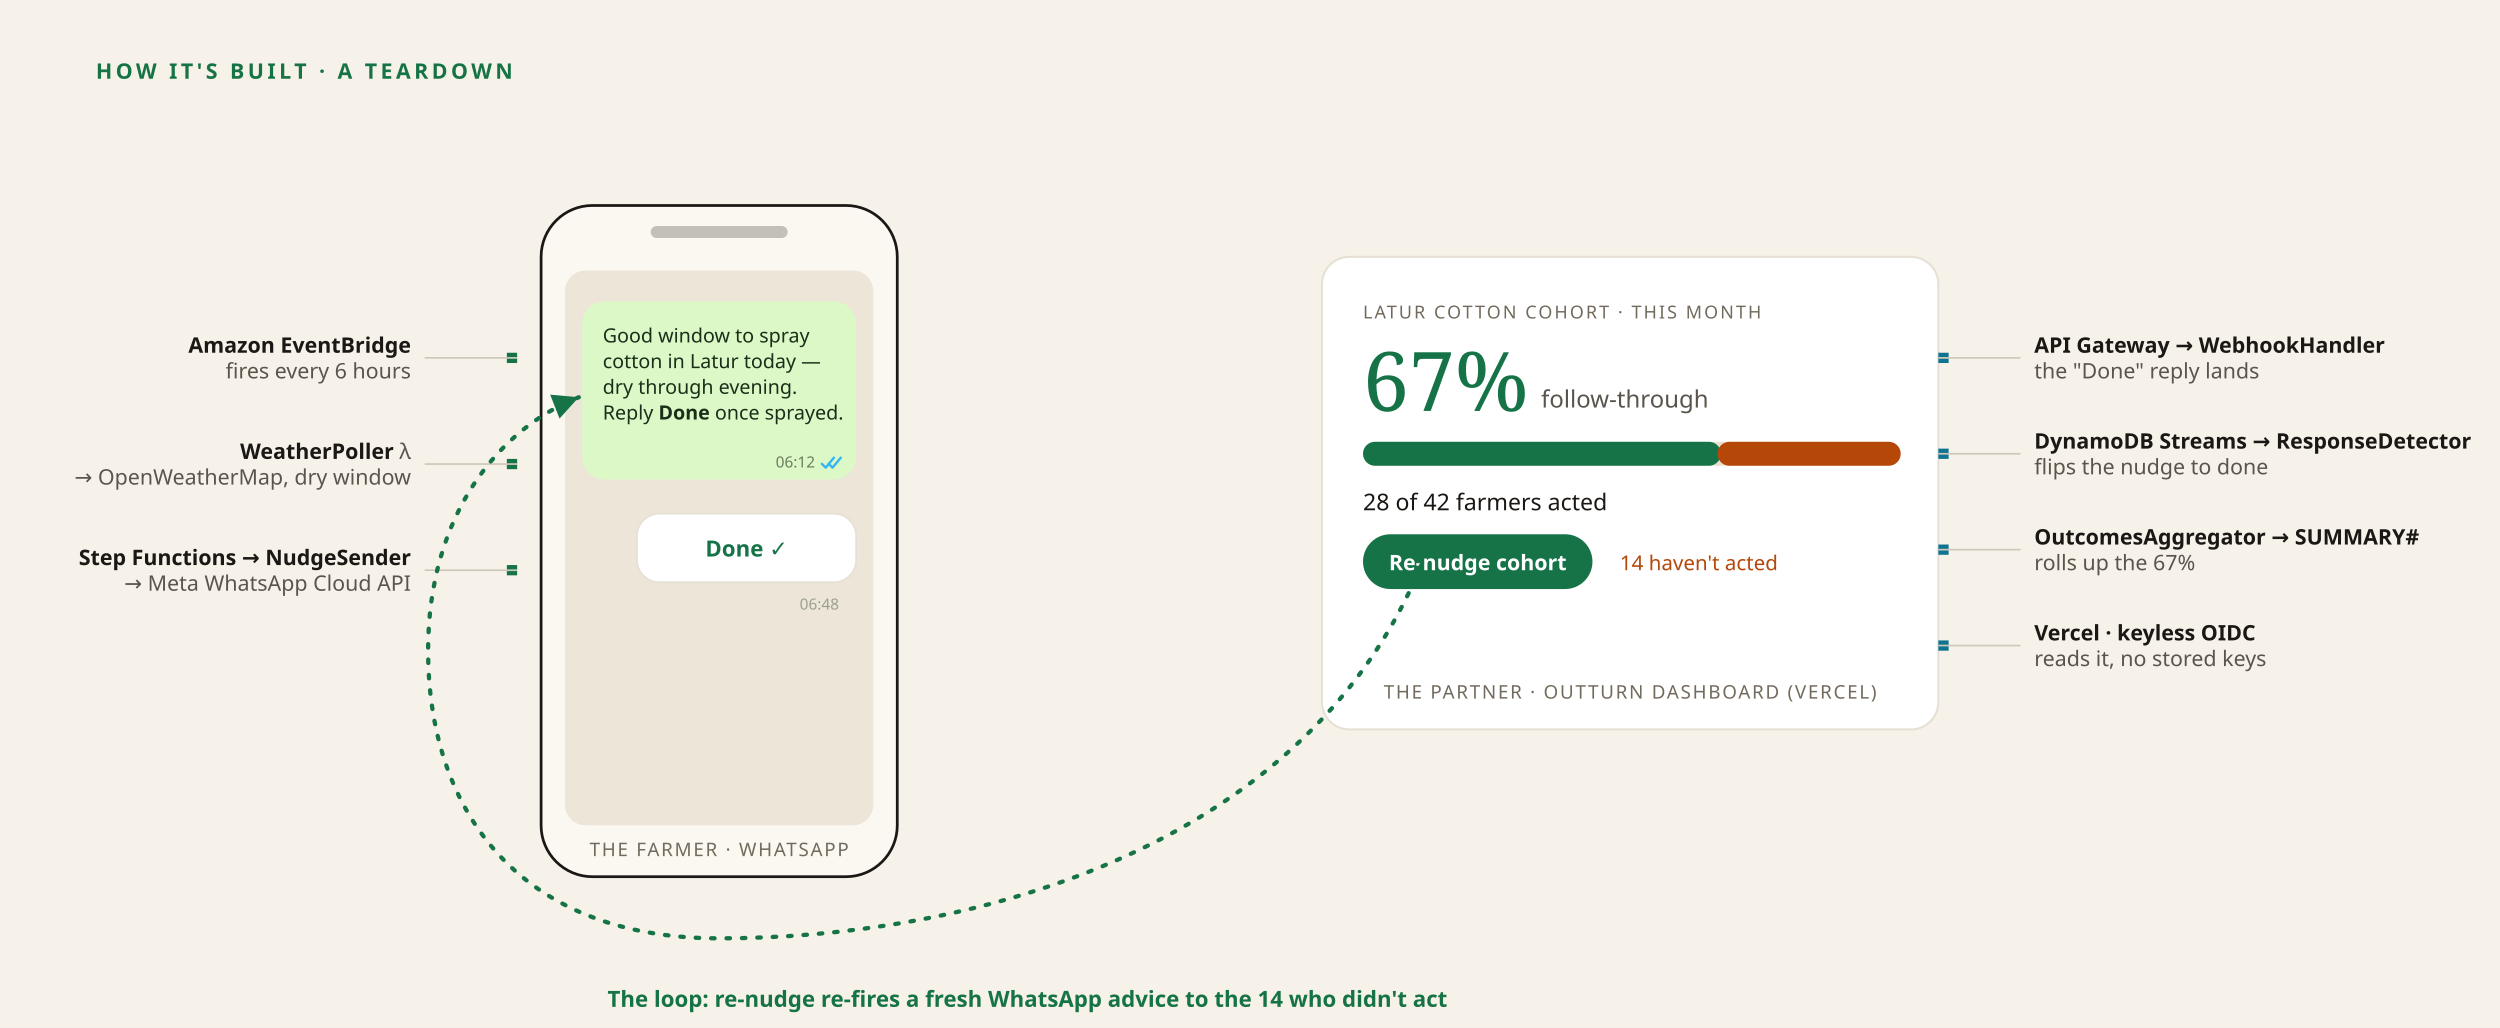
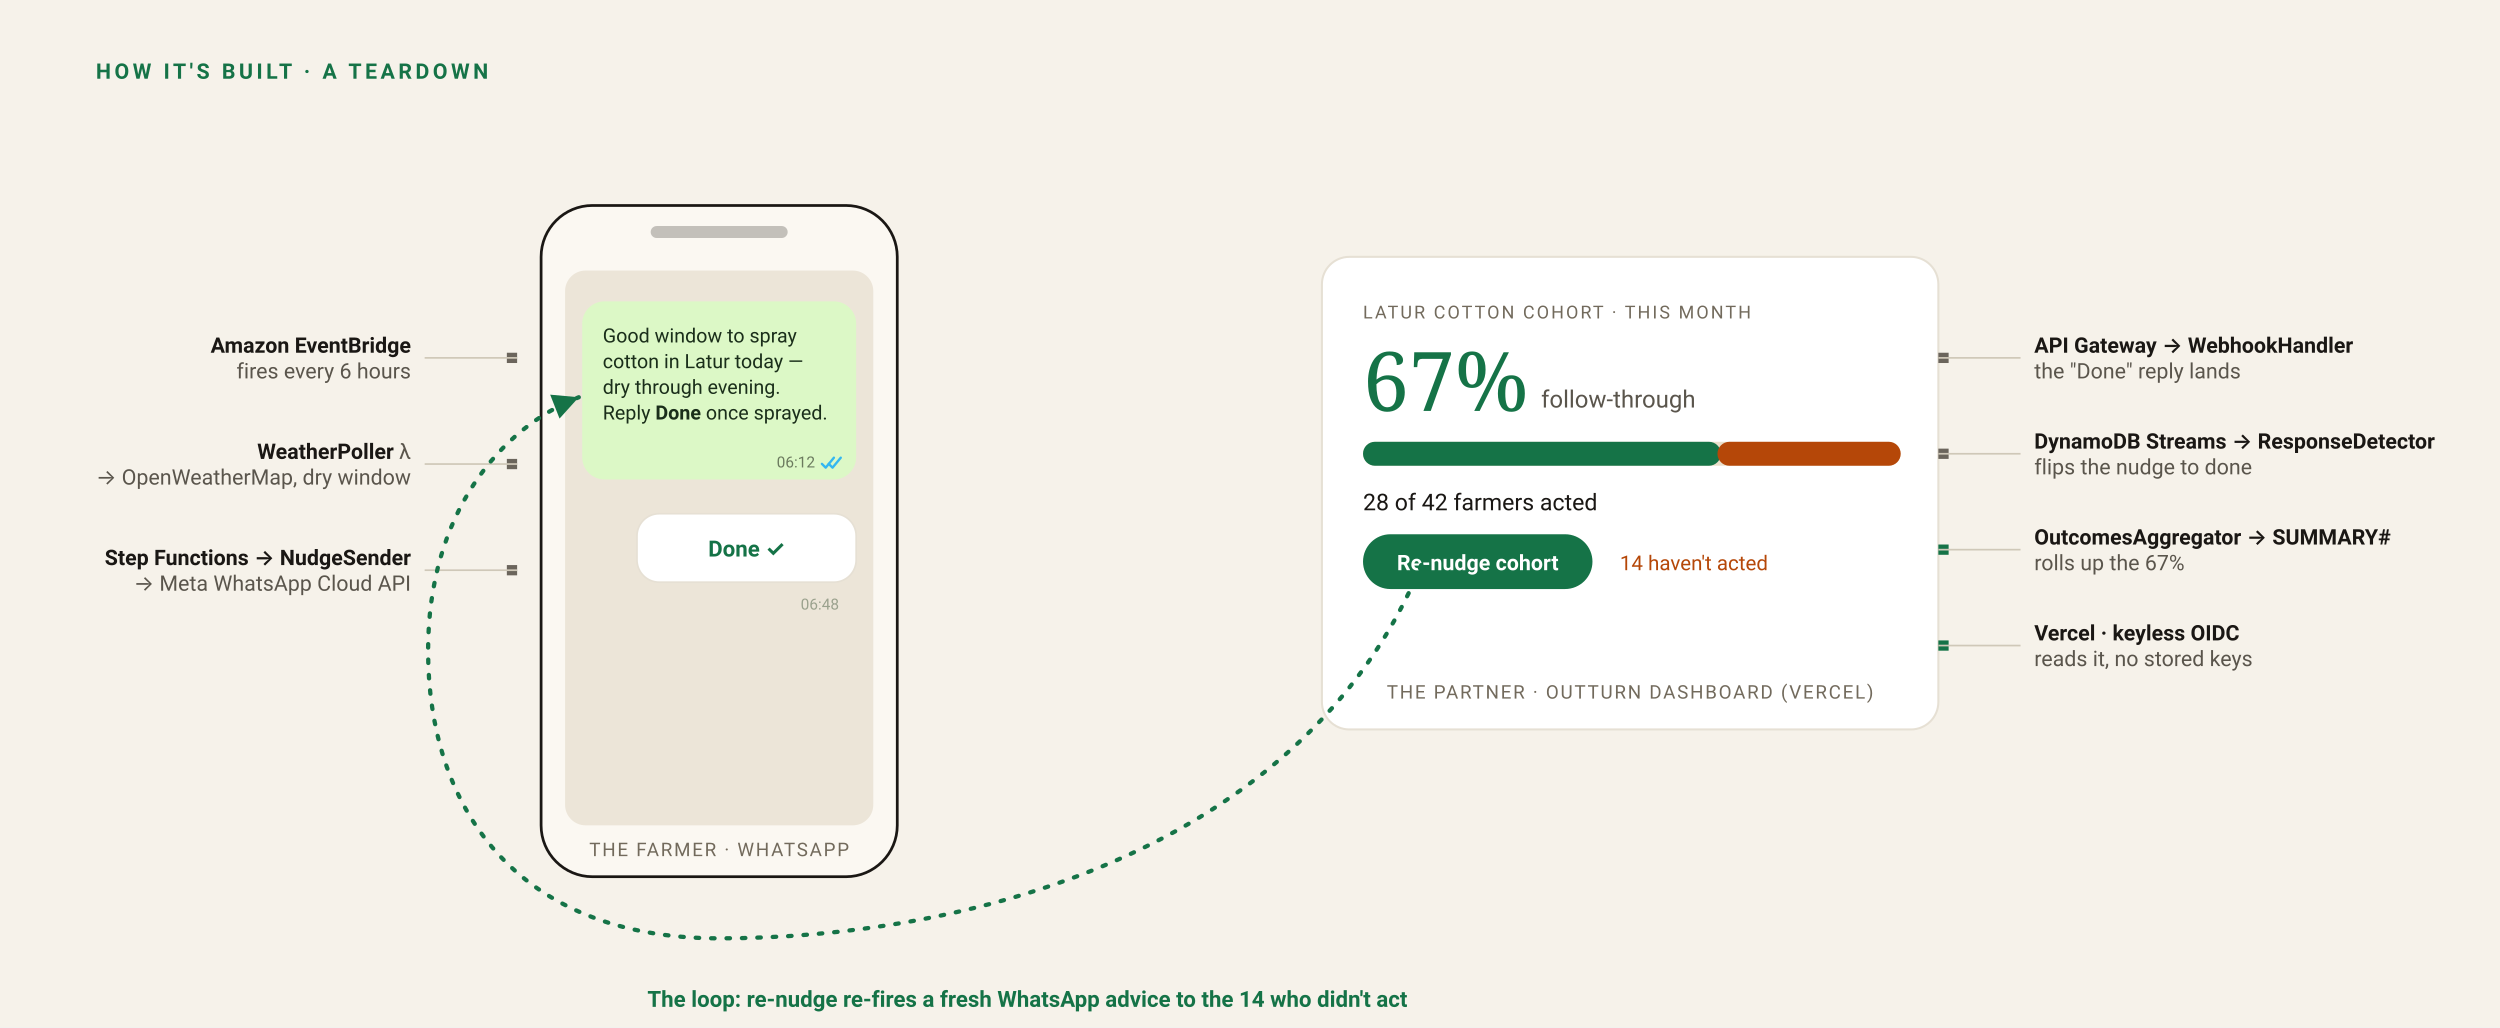
- <svg xmlns="http://www.w3.org/2000/svg" viewBox="0 0 1460 600" role="img" aria-label="Teardown: the real WhatsApp thread and Outturn dashboard with each AWS, Vercel and Meta service labelled on the touchpoint it acts on, and a green re-nudge loop." style="display:block;width:100%;min-width:980px;height:auto" font-family="system-ui, sans-serif">
+ <svg xmlns="http://www.w3.org/2000/svg" viewBox="0 0 1460 600" role="img" aria-label="Teardown: the real WhatsApp thread and Outturn dashboard with each AWS, Vercel and Meta service labelled on the touchpoint it acts on, and a green re-nudge loop." style="display:block;width:100%;min-width:980px;height:auto" font-family="system-ui, -apple-system, Segoe UI, Roboto, sans-serif">
  <defs>
    <marker id="td-ah" markerWidth="9" markerHeight="9" refX="6" refY="3" orient="auto">
      <path d="M0,0 L6,3 L0,6 Z" fill="#157347" />
    </marker>
  </defs>
  <rect x="0" y="0" width="1460" height="600" fill="#F6F2EA" />
  <text x="56" y="46" fill="#157347" font-size="12.5" letter-spacing="2" font-weight="600">HOW IT'S BUILT · A TEARDOWN</text>
  <g font-size="12.5" fill="#5A554C" text-anchor="end">
-     <rect x="296" y="206" width="6" height="6" fill="#157347" />
+     <rect x="296" y="206" width="6" height="6" fill="#6B655C" />
    <line x1="302" y1="209" x2="248" y2="209" stroke="#CFC8B8" />
    <text x="240" y="206">
      <tspan font-weight="600" fill="#1A1714">Amazon EventBridge</tspan>
    </text>
    <text x="240" y="221">fires every 6 hours</text>
-     <rect x="296" y="268" width="6" height="6" fill="#157347" />
+     <rect x="296" y="268" width="6" height="6" fill="#6B655C" />
    <line x1="302" y1="271" x2="248" y2="271" stroke="#CFC8B8" />
    <text x="240" y="268">
      <tspan font-weight="600" fill="#1A1714">WeatherPoller</tspan> λ</text>
    <text x="240" y="283">→ OpenWeatherMap, dry window</text>
-     <rect x="296" y="330" width="6" height="6" fill="#157347" />
+     <rect x="296" y="330" width="6" height="6" fill="#6B655C" />
    <line x1="302" y1="333" x2="248" y2="333" stroke="#CFC8B8" />
    <text x="240" y="330">
      <tspan font-weight="600" fill="#1A1714">Step Functions → NudgeSender</tspan>
    </text>
    <text x="240" y="345">→ Meta WhatsApp Cloud API</text>
  </g>
  <rect x="316" y="120" width="208" height="392" rx="30" fill="#FBF8F2" stroke="#1A1714" stroke-width="1.6" />
  <rect x="380" y="132" width="80" height="7" rx="3.5" fill="#1A1714" opacity="0.25" />
  <rect x="330" y="158" width="180" height="324" rx="12" fill="#ECE5D8" />
  <rect x="340" y="176" width="160" height="104" rx="13" fill="#DCF8C6" />
  <text x="352" y="200" font-size="11.5" fill="#1a2e1a">
    <tspan x="352" dy="0">Good window to spray</tspan>
    <tspan x="352" dy="15">cotton in Latur today —</tspan>
    <tspan x="352" dy="15">dry through evening.</tspan>
    <tspan x="352" dy="15">Reply <tspan font-weight="700">Done</tspan> once sprayed.</tspan>
  </text>
  <text x="476" y="273" font-size="9" fill="#6b7a5e" text-anchor="end">06:12</text>
  <g transform="translate(480 268.5)" stroke="#34B7F1" stroke-width="1.4" fill="none" stroke-linecap="round" stroke-linejoin="round">
    <path d="M0 2.4 L2.2 4.6 L7 -1.2" />
    <path d="M4 2.4 L6.2 4.6 L11 -1.2" />
  </g>
  <rect x="372" y="300" width="128" height="40" rx="13" fill="#FFFFFF" stroke="#E6E0D4" />
  <text x="436" y="325" font-size="13" fill="#157347" font-weight="700" text-anchor="middle">Done ✓</text>
  <text x="490" y="356" font-size="9" fill="#9aa18d" text-anchor="end">06:48</text>
  <text x="420" y="500" font-size="11" fill="#726A5C" text-anchor="middle" letter-spacing="1">THE FARMER · WHATSAPP</text>
  <rect x="772" y="150" width="360" height="276" rx="16" fill="#FFFFFF" stroke="#E6E0D4" stroke-width="1.2" />
  <text x="796" y="186" font-size="10.5" fill="#726A5C" letter-spacing="1.2">LATUR COTTON COHORT · THIS MONTH</text>
  <text x="796" y="240" font-size="48" font-family="Georgia, serif" font-weight="500" fill="#157347">67%</text>
  <text x="900" y="238" font-size="14" fill="#5A554C">follow-through</text>
  <rect x="796" y="258" width="314" height="14" rx="7" fill="#EADFCB" />
  <rect x="796" y="258" width="209" height="14" rx="7" fill="#157347" />
  <rect x="1003" y="258" width="107" height="14" rx="7" fill="#B54708" />
  <text x="796" y="298" font-size="13.5" fill="#1A1714">28 of 42 farmers acted</text>
  <rect x="796" y="312" width="134" height="32" rx="16" fill="#157347" />
  <text x="863" y="333" font-size="12.5" fill="#FFFFFF" font-weight="600" text-anchor="middle">Re-nudge cohort</text>
  <text x="946" y="333" font-size="12" fill="#B54708">14 haven't acted</text>
  <text x="952" y="408" font-size="11" fill="#726A5C" text-anchor="middle" letter-spacing="1">THE PARTNER · OUTTURN DASHBOARD (VERCEL)</text>
  <g font-size="12.5" fill="#5A554C" text-anchor="start">
-     <rect x="1132" y="206" width="6" height="6" fill="#0E7490" />
+     <rect x="1132" y="206" width="6" height="6" fill="#6B655C" />
    <line x1="1132" y1="209" x2="1180" y2="209" stroke="#CFC8B8" />
    <text x="1188" y="206">
      <tspan font-weight="600" fill="#1A1714">API Gateway → WebhookHandler</tspan>
    </text>
    <text x="1188" y="221">the "Done" reply lands</text>
-     <rect x="1132" y="262" width="6" height="6" fill="#0E7490" />
+     <rect x="1132" y="262" width="6" height="6" fill="#6B655C" />
    <line x1="1132" y1="265" x2="1180" y2="265" stroke="#CFC8B8" />
    <text x="1188" y="262">
      <tspan font-weight="600" fill="#1A1714">DynamoDB Streams → ResponseDetector</tspan>
    </text>
    <text x="1188" y="277">flips the nudge to done</text>
-     <rect x="1132" y="318" width="6" height="6" fill="#0E7490" />
+     <rect x="1132" y="318" width="6" height="6" fill="#157347" />
    <line x1="1132" y1="321" x2="1180" y2="321" stroke="#CFC8B8" />
    <text x="1188" y="318">
      <tspan font-weight="600" fill="#1A1714">OutcomesAggregator → SUMMARY#</tspan>
    </text>
    <text x="1188" y="333">rolls up the 67%</text>
-     <rect x="1132" y="374" width="6" height="6" fill="#0E7490" />
+     <rect x="1132" y="374" width="6" height="6" fill="#157347" />
    <line x1="1132" y1="377" x2="1180" y2="377" stroke="#CFC8B8" />
    <text x="1188" y="374">
      <tspan font-weight="600" fill="#1A1714">Vercel · keyless OIDC</tspan>
    </text>
    <text x="1188" y="389">reads it, no stored keys</text>
  </g>
  <path d="M830 330 C 760 500, 560 548, 420 548 C 300 548, 250 470, 250 380 C 250 300, 292 250, 338 232" fill="none" stroke="#157347" stroke-width="2.5" stroke-dasharray="2 7" stroke-linecap="round" marker-end="url(#td-ah)" />
  <text x="600" y="588" font-size="13" fill="#157347" font-weight="600" text-anchor="middle">The loop: re-nudge re-fires a fresh WhatsApp advice to the 14 who didn't act</text>
</svg>
